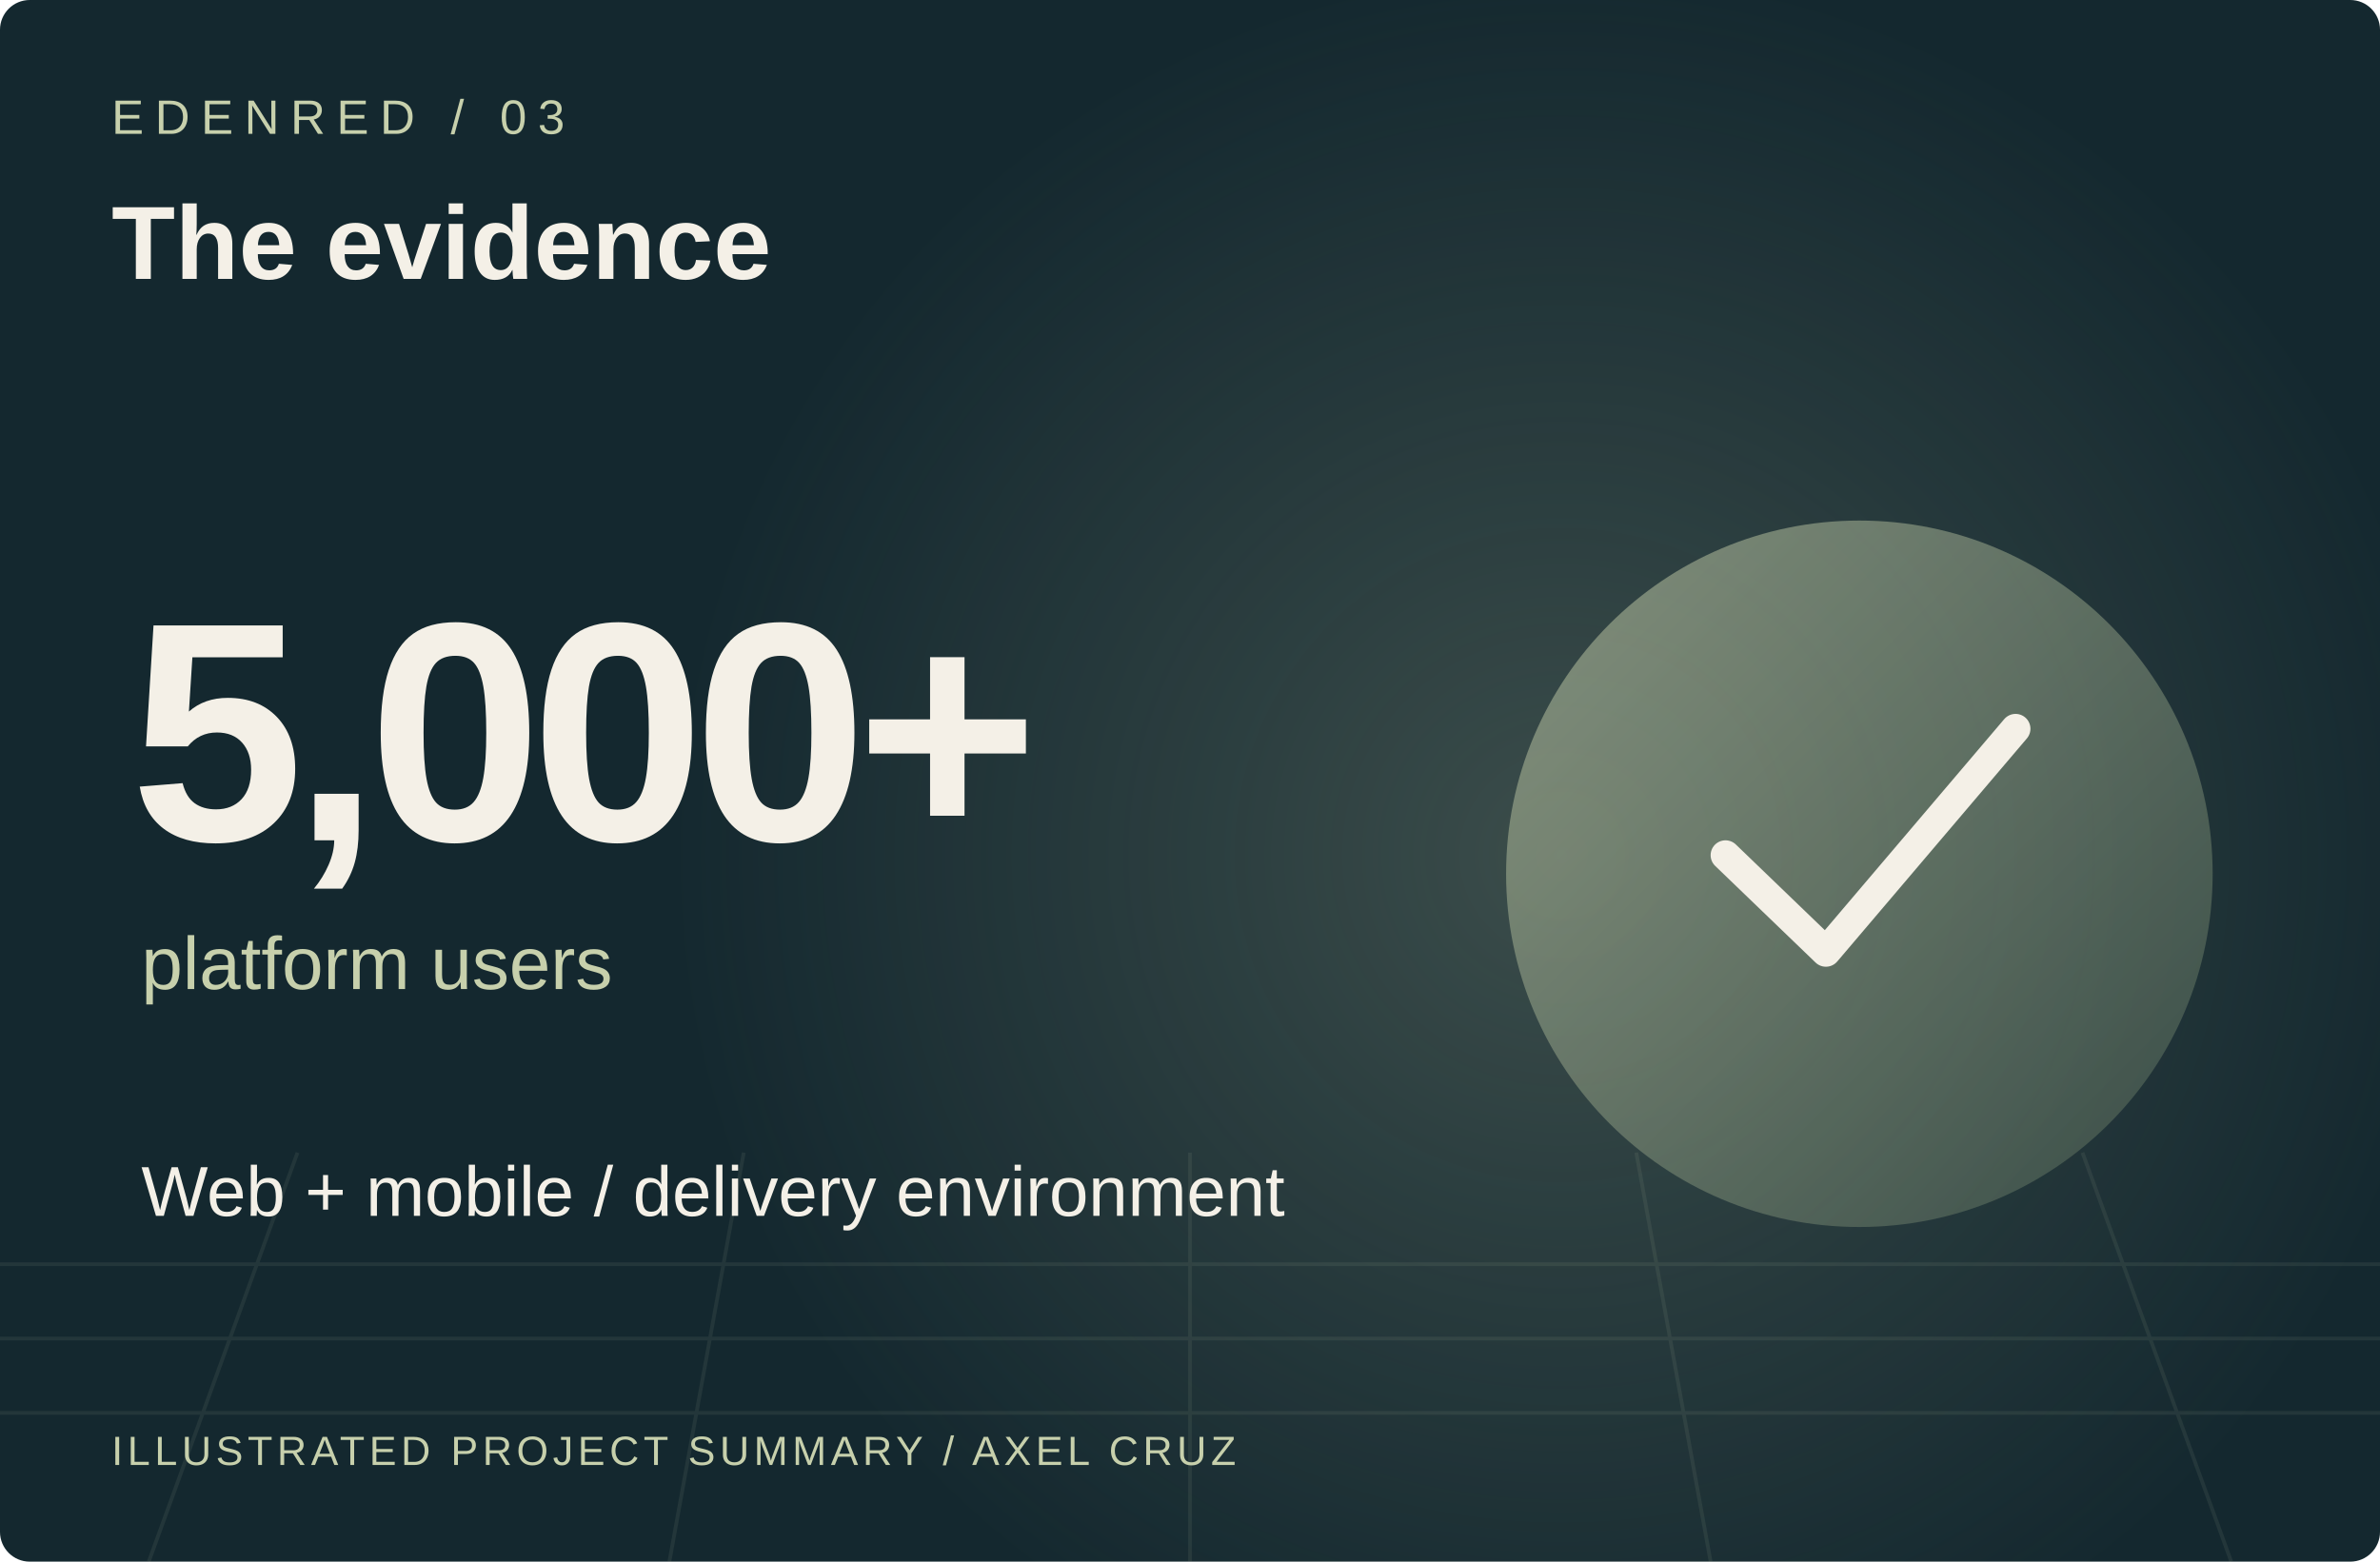
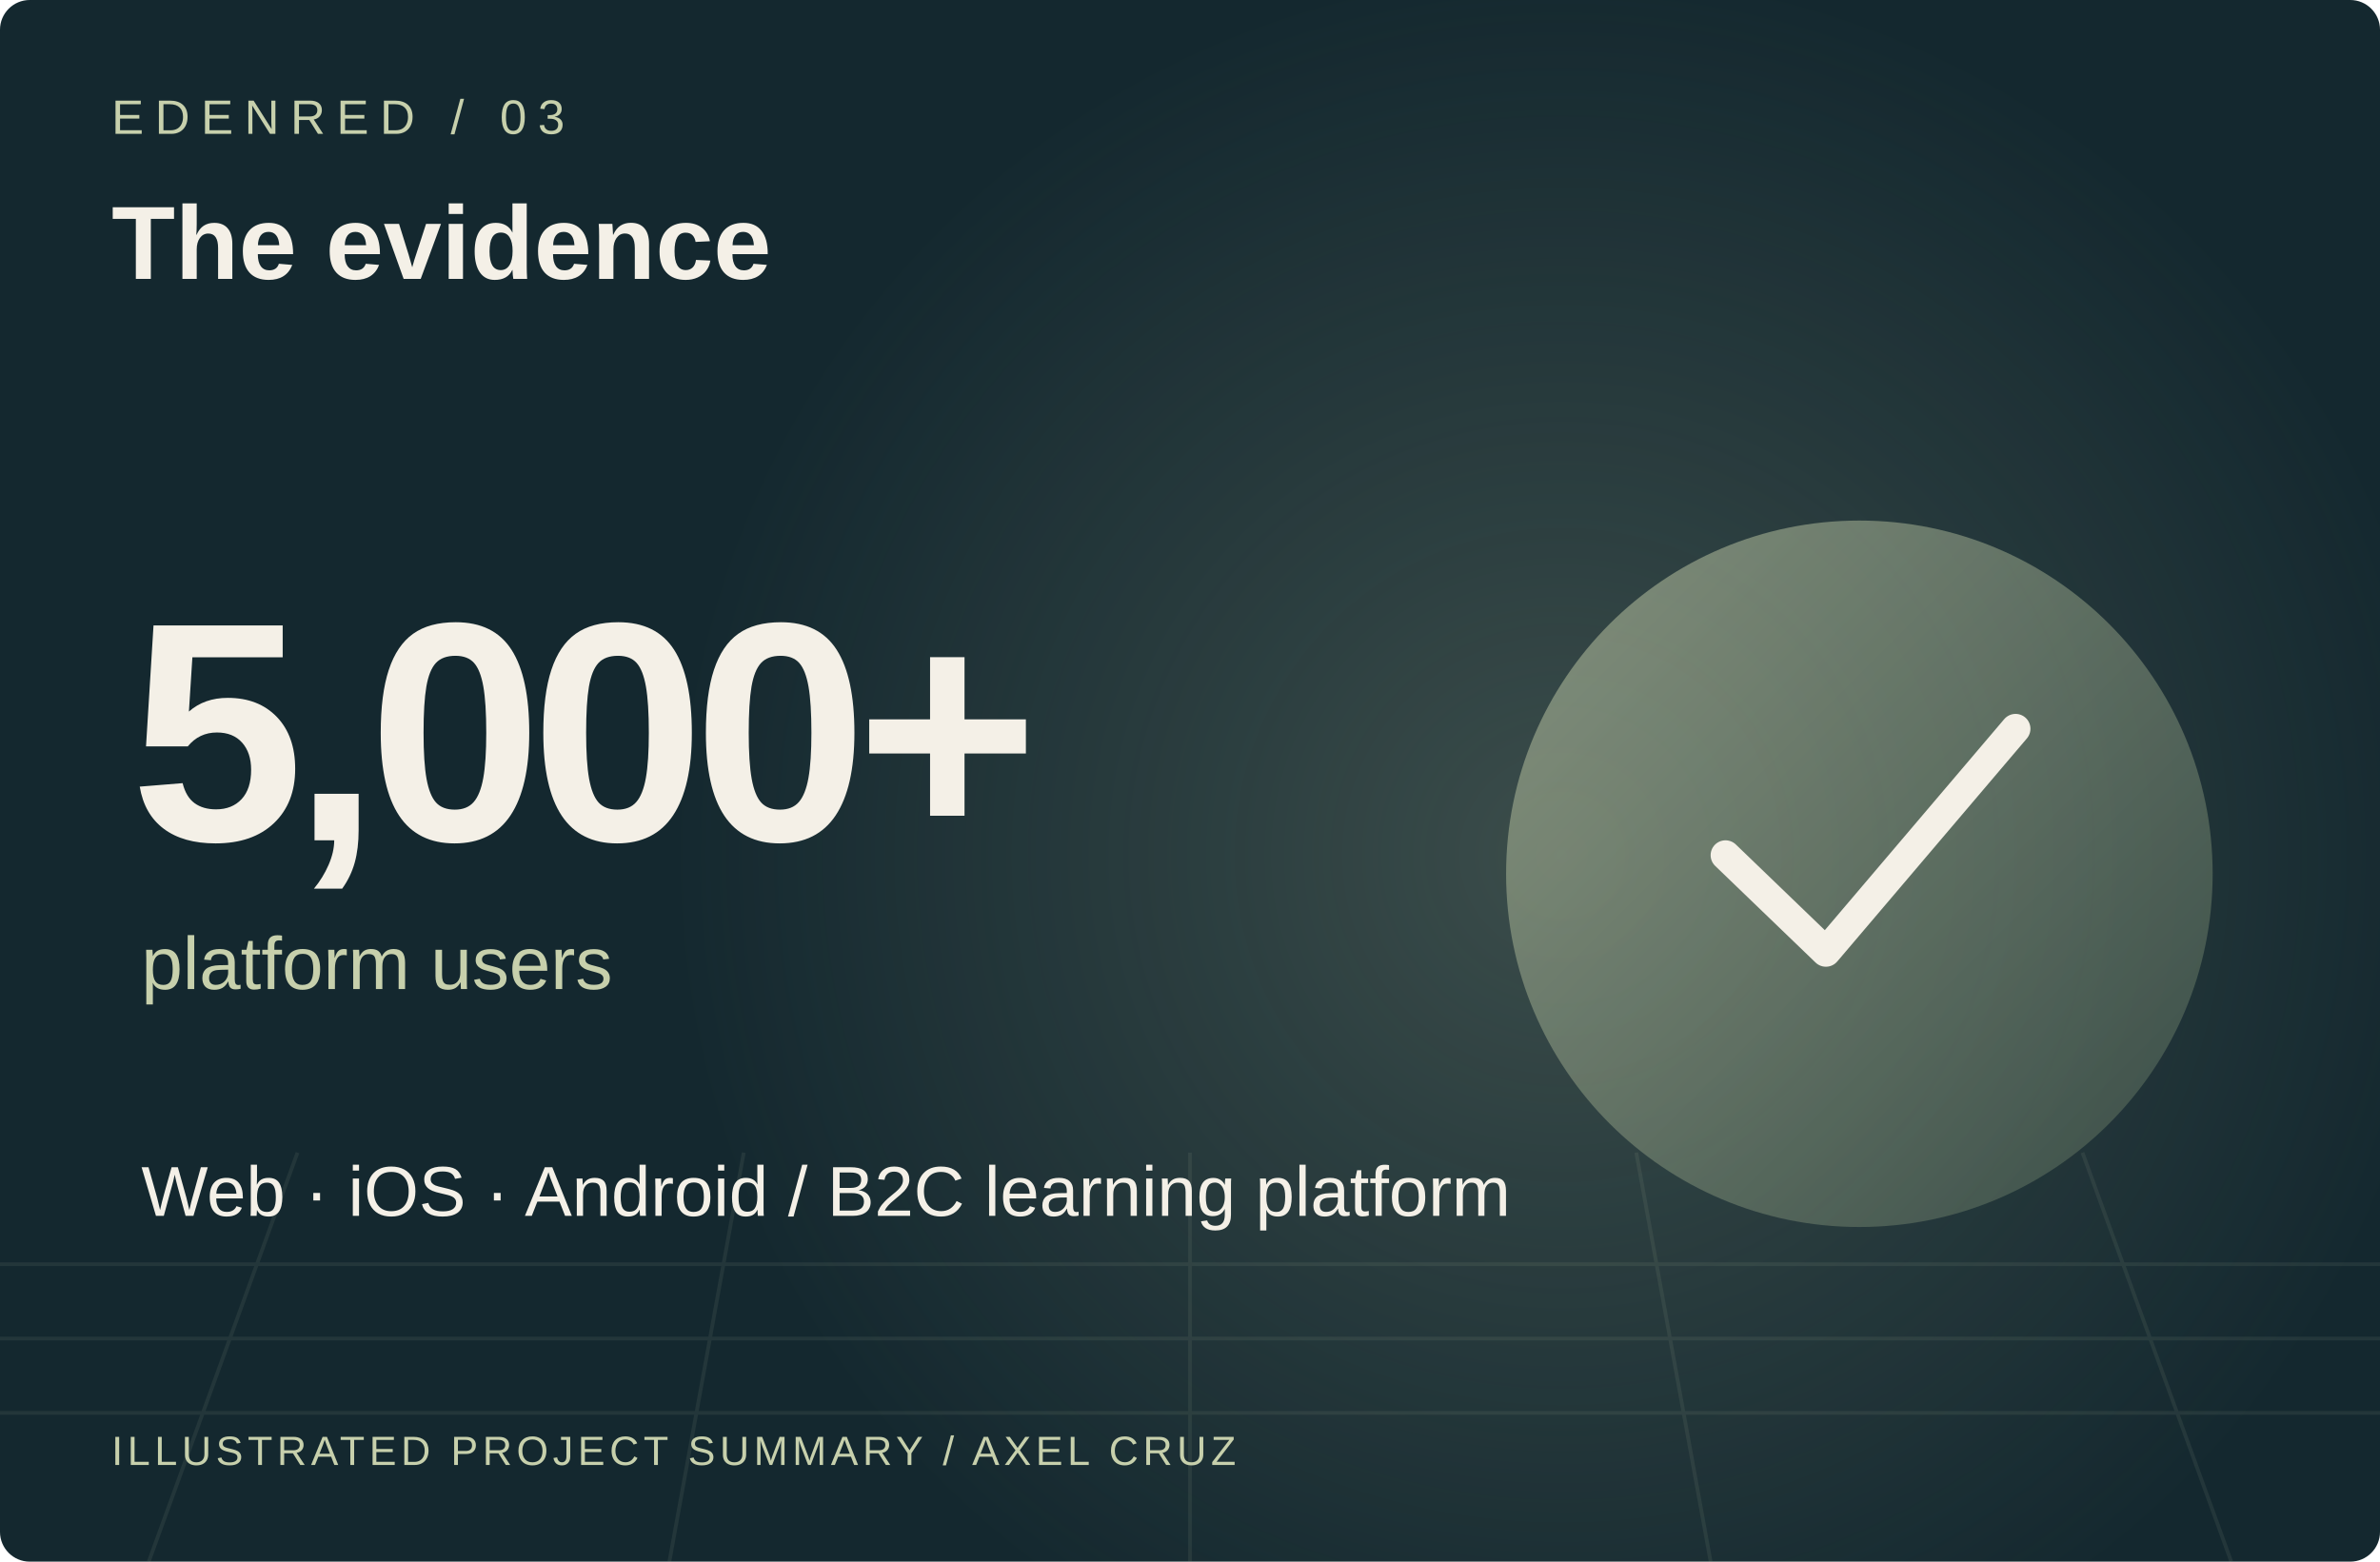
<svg xmlns="http://www.w3.org/2000/svg" viewBox="0 0 640 420" role="img" aria-label="Edenred Training — The evidence">
  <defs>
    <linearGradient id="surface" x2="1" y2="1">
      <stop stop-color="#c7d0ac" />
      <stop offset="1" stop-color="#4e6254" />
    </linearGradient>
    <radialGradient id="halo">
      <stop stop-color="#c7d0ac" stop-opacity=".22" />
      <stop offset="1" stop-color="#c7d0ac" stop-opacity="0" />
    </radialGradient>
  </defs>
  <style>.signal{stroke-dasharray:5 12;animation:flow 18s linear infinite}@keyframes flow{to{stroke-dashoffset:-170}}@media(prefers-reduced-motion:reduce){*{animation:none!important}}</style>
  <rect width="640" height="420" rx="8" fill="#14282f" />
  <circle cx="420" cy="230" r="240" fill="url(#halo)" />
  <path d="M0 340h640M0 360h640M0 380h640M80 310l-40 110M200 310l-20 110M320 310v110M440 310l20 110M560 310l40 110" stroke="#c7d0ac" stroke-opacity=".09" fill="none" />
  <text x="30" y="36" fill="#c7d0ac" font-family="Arial,sans-serif" font-size="13" letter-spacing="3">EDENRED / 03</text>
  <text x="30" y="75" fill="#f4f0e7" font-family="Arial,sans-serif" font-size="28" font-weight="600">The evidence</text>
  <circle cx="500" cy="235" r="95" fill="url(#surface)" opacity=".55" />
  <path d="m464 230 27 26 51-60" stroke="#f4f0e7" stroke-width="8" fill="none" stroke-linecap="round" stroke-linejoin="round" />
  <text x="35" y="226" fill="#f4f0e7" font-family="Arial,sans-serif" font-size="84" font-weight="600" letter-spacing="-3">5,000+</text>
  <text x="38" y="266" fill="#c7d0ac" font-family="Arial,sans-serif" font-size="20">platform users</text>
-   <text x="38" y="327" fill="#f4f0e7" font-family="Arial,sans-serif" font-size="19">Web + mobile / delivery environment</text>
+   <text x="38" y="327" fill="#f4f0e7" font-family="Arial,sans-serif" font-size="19">Web · iOS · Android / B2C learning platform</text>
  <text x="30" y="394" fill="#c7d0ac" font-family="Arial,sans-serif" font-size="11" letter-spacing="1.2">ILLUSTRATED PROJECT SUMMARY / AXEL CRUZ</text>
</svg>
